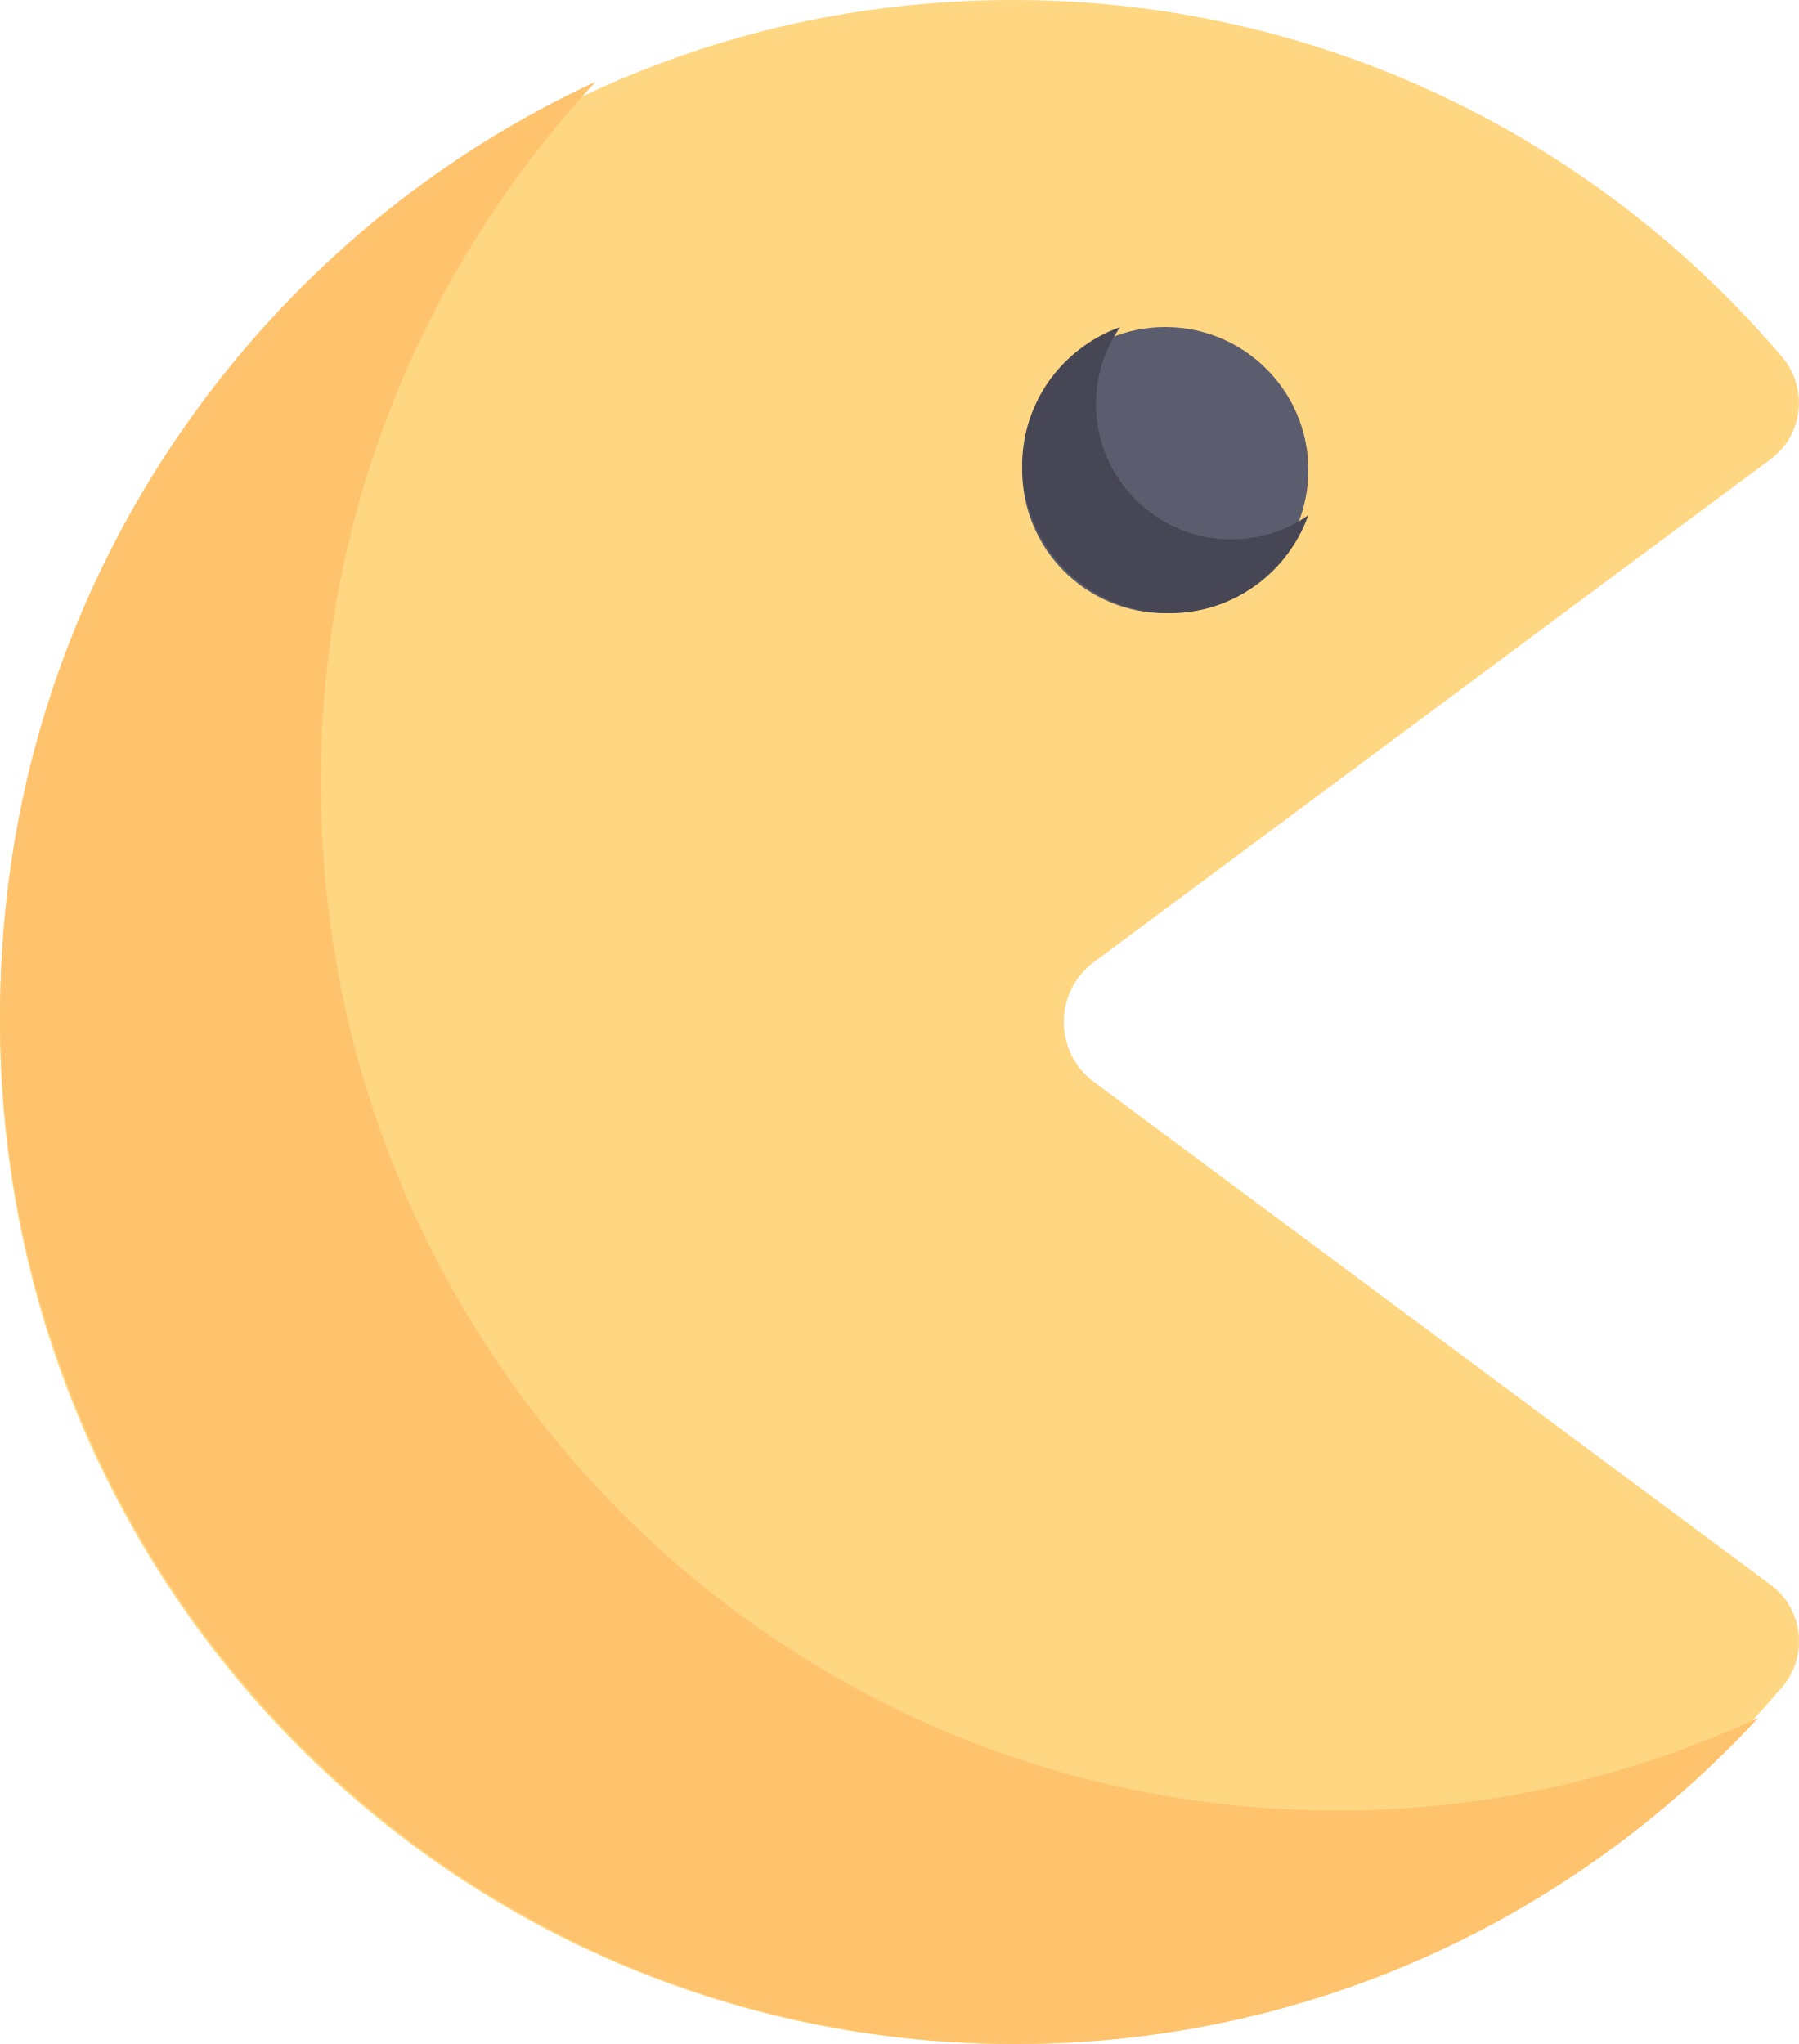
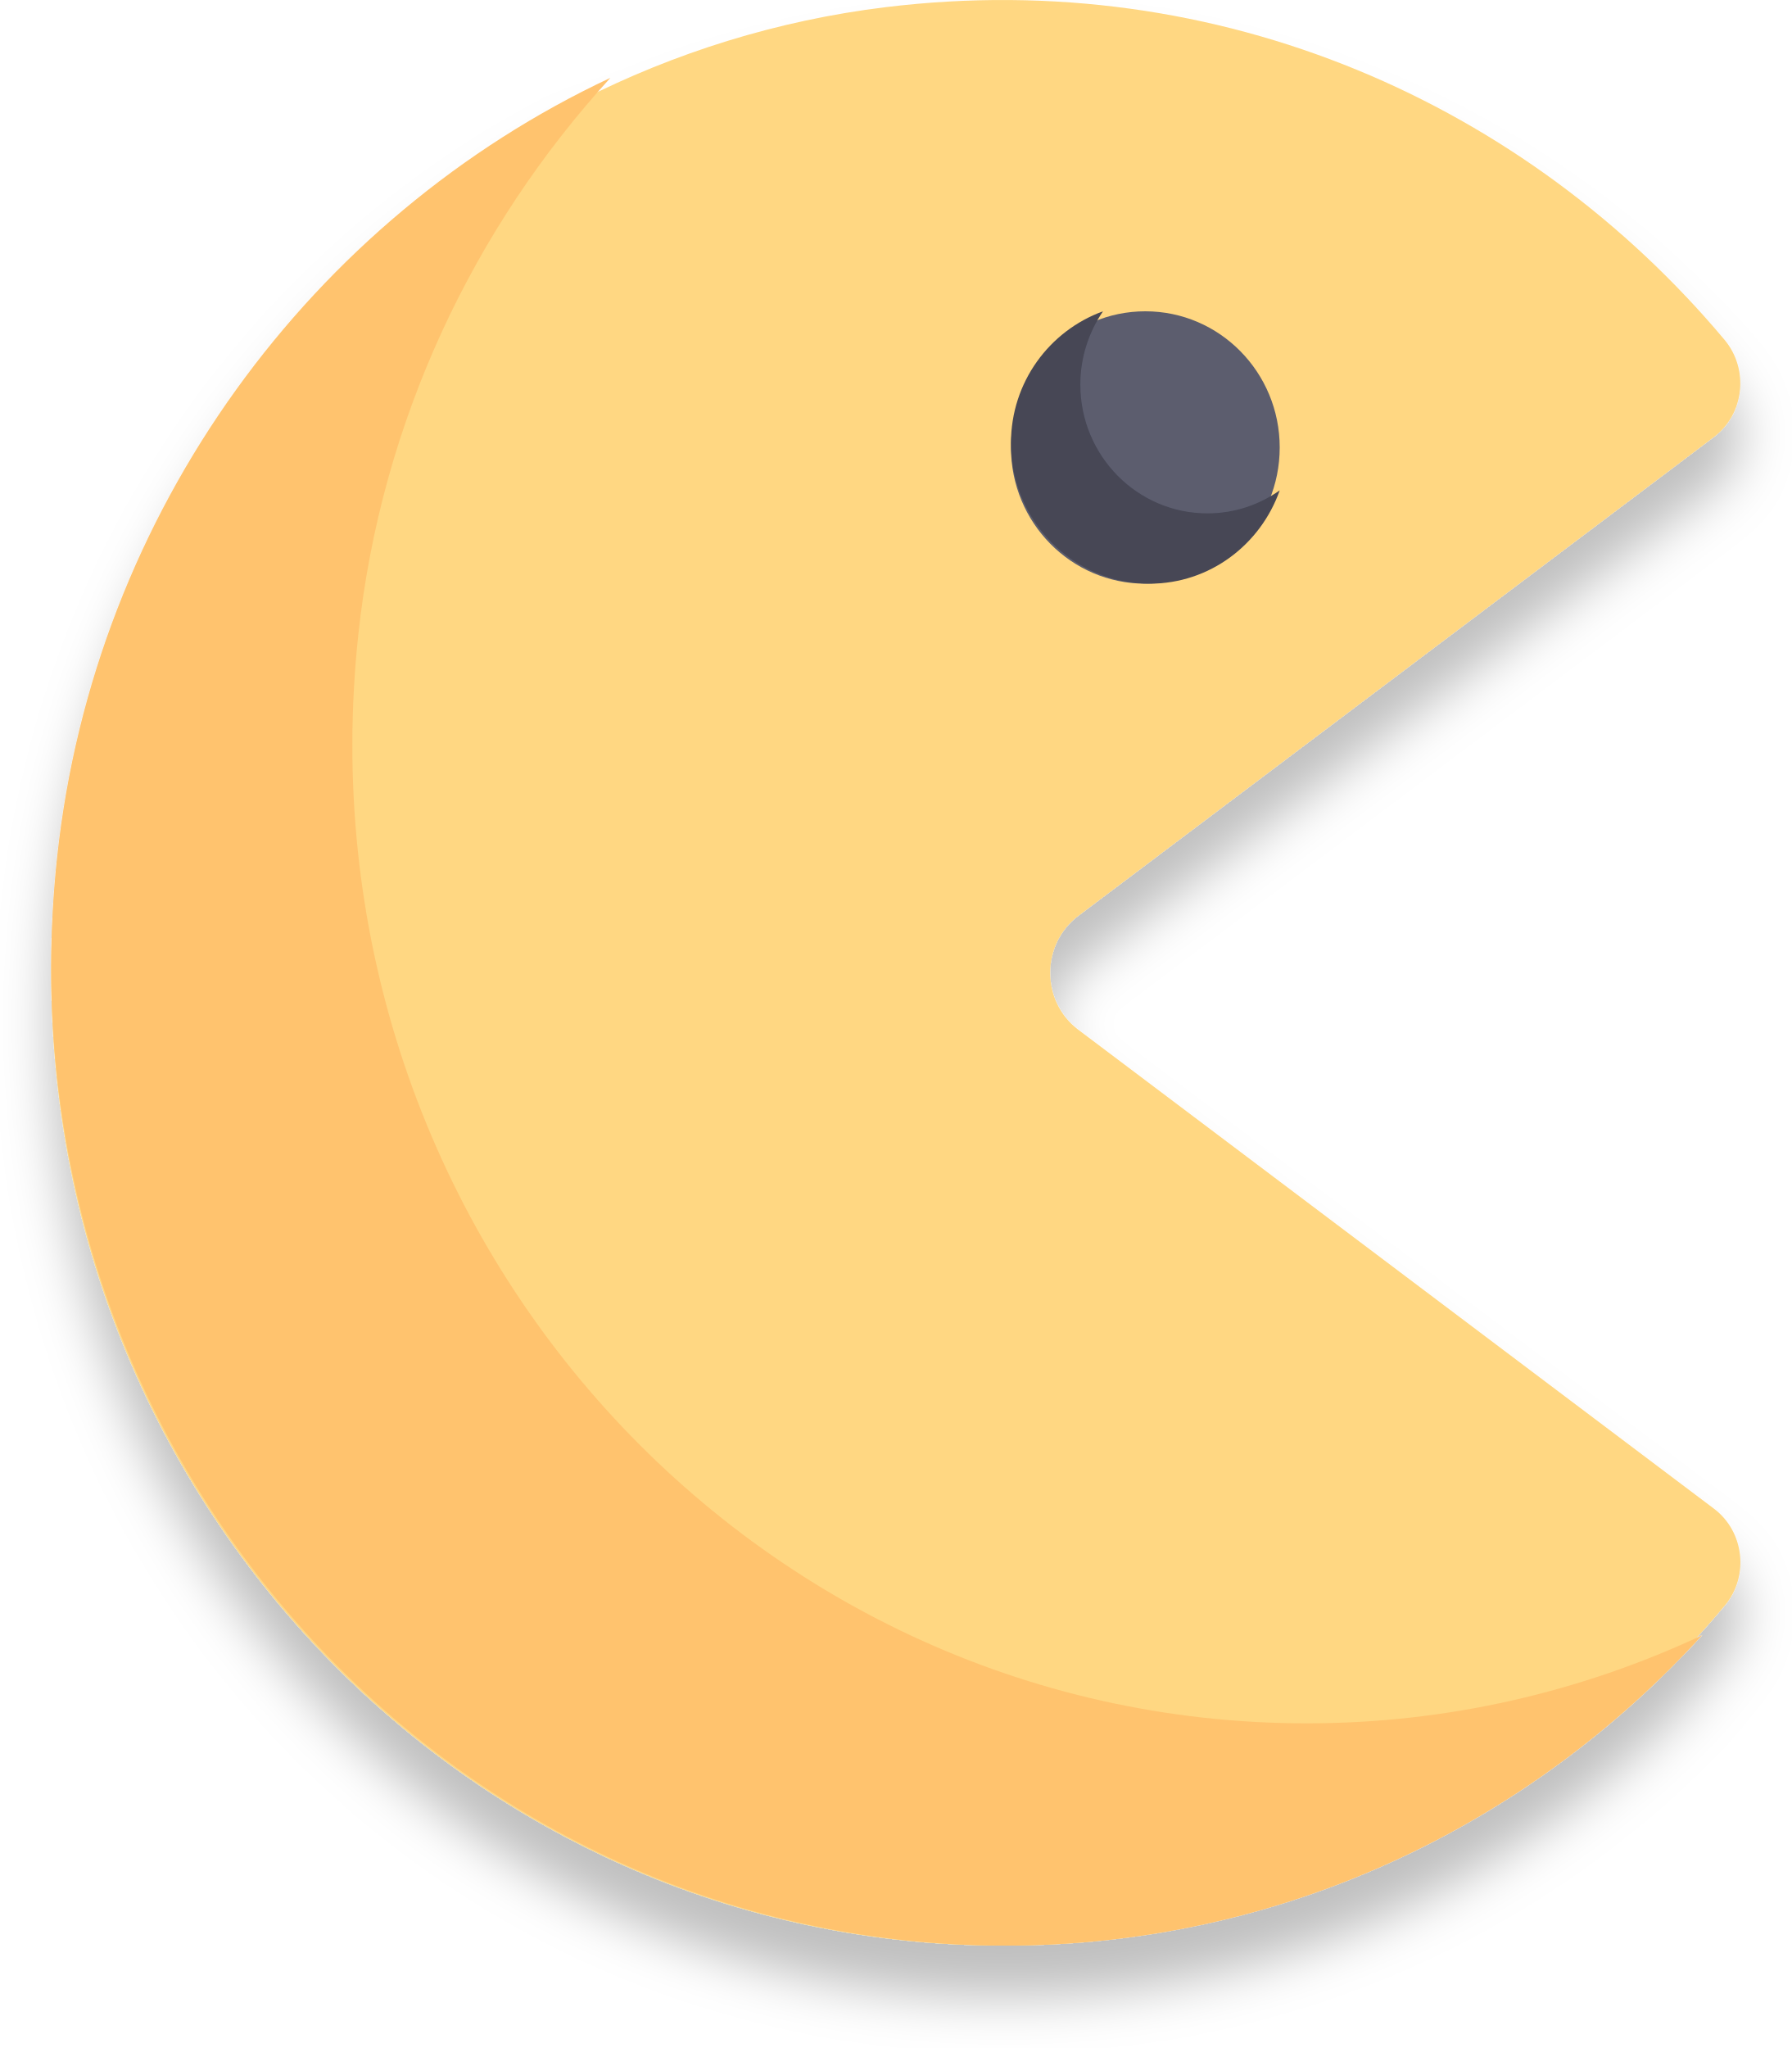
- <svg xmlns="http://www.w3.org/2000/svg" width="44px" height="50px" viewBox="0 0 44 50" version="1.1">
-   <defs />
+ <svg xmlns="http://www.w3.org/2000/svg" width="35px" height="40px" viewBox="0 0 35 40" version="1.1">
+   <defs>
+     <filter x="-6.1%" y="-2.6%" width="112.1%" height="113.2%" filterUnits="objectBoundingBox" id="filter-1">
+       <feOffset dx="0" dy="1" in="SourceAlpha" result="shadowOffsetOuter1" />
+       <feGaussianBlur stdDeviation="0.5" in="shadowOffsetOuter1" result="shadowBlurOuter1" />
+       <feColorMatrix values="0 0 0 0 0   0 0 0 0 0   0 0 0 0 0  0 0 0 0.25 0" type="matrix" in="shadowBlurOuter1" result="shadowMatrixOuter1" />
+       <feMerge>
+         <feMergeNode in="shadowMatrixOuter1" />
+         <feMergeNode in="SourceGraphic" />
+       </feMerge>
+     </filter>
+   </defs>
  <g id="Page-1" stroke="none" stroke-width="1" fill="none" fill-rule="evenodd">
-     <g id="rpg_wantToFight" transform="translate(-400, -393)" fill-rule="nonzero">
-       <g id="flaticon1508871317-svg-copy" transform="translate(400, 393)">
-         <path d="M26.753,23.536 L43.309,11.23 C44.106,10.638 44.229,9.487 43.584,8.729 C38.434,2.677 30.471,-0.868 21.734,0.184 C10.447,1.543 1.404,10.757 0.156,22.154 C-1.495,37.235 10.167,50 24.784,50 C32.313,50 39.049,46.607 43.593,41.261 C44.234,40.507 44.102,39.359 43.31,38.77 L26.753,26.464 C25.775,25.737 25.775,24.263 26.753,23.536 Z" id="Shape" fill="#FFD782" />
-         <path d="M32.704,44.288 C18.042,44.288 6.345,31.457 8.001,16.296 C8.6,10.816 11.001,5.852 14.567,2 C6.799,5.59 1.126,13.131 0.157,22.008 C-1.499,37.168 10.198,50 24.859,50 C32.022,50 38.466,46.928 43,42.026 C39.863,43.475 36.379,44.288 32.704,44.288 Z" id="Shape" fill="#FFC36E" />
-         <circle id="Oval" fill="#5B5D6E" cx="28.5" cy="11.5" r="3.5" />
-         <path d="M30.118,13.194 C28.289,13.194 26.806,11.711 26.806,9.883 C26.806,9.182 27.026,8.535 27.398,8 C26.003,8.5 25,9.821 25,11.388 C25,13.383 26.617,15 28.612,15 C30.179,15 31.5,13.997 32,12.602 C31.465,12.973 30.818,13.194 30.118,13.194 Z" id="Shape" fill="#464655" />
+     <g id="Mobile" transform="translate(-98, -203)" fill-rule="nonzero">
+       <g id="Group-7" transform="translate(-1, 161)">
+         <g id="Group-10" transform="translate(61, 42)">
+           <g id="Group-12" filter="url(#filter-1)" transform="translate(39, 0)">
+             <path d="M20.065,17.887 L32.482,8.535 C33.079,8.085 33.172,7.21 32.688,6.634 C28.826,2.034 22.853,-0.66 16.301,0.14 C7.835,1.173 1.053,8.175 0.117,16.837 C-1.121,28.299 7.625,38 18.588,38 C24.234,38 29.287,35.421 32.695,31.358 C33.175,30.785 33.077,29.913 32.482,29.465 L20.065,20.112 C19.332,19.56 19.332,18.44 20.065,17.887 Z" id="Shape" fill="#FFD782" />
+             <path d="M24.528,33.659 C13.532,33.659 4.759,23.907 6.001,12.385 C6.45,8.22 8.251,4.447 10.925,1.52 C5.1,4.248 0.845,9.979 0.117,16.726 C-1.125,28.248 7.648,38 18.644,38 C24.016,38 28.849,35.665 32.25,31.94 C29.897,33.041 27.284,33.659 24.528,33.659 Z" id="Shape" fill="#FFC36E" />
+             <ellipse id="Oval" fill="#5B5D6E" cx="21.375" cy="8.74" rx="2.625" ry="2.66" />
+             <path d="M22.588,10.027 C21.217,10.027 20.105,8.901 20.105,7.511 C20.105,6.979 20.27,6.487 20.548,6.08 C19.502,6.46 18.75,7.464 18.75,8.655 C18.75,10.171 19.963,11.4 21.459,11.4 C22.634,11.4 23.625,10.638 24,9.578 C23.599,9.86 23.113,10.027 22.588,10.027 Z" id="Shape" fill="#464655" />
+           </g>
+         </g>
      </g>
    </g>
  </g>
</svg>
